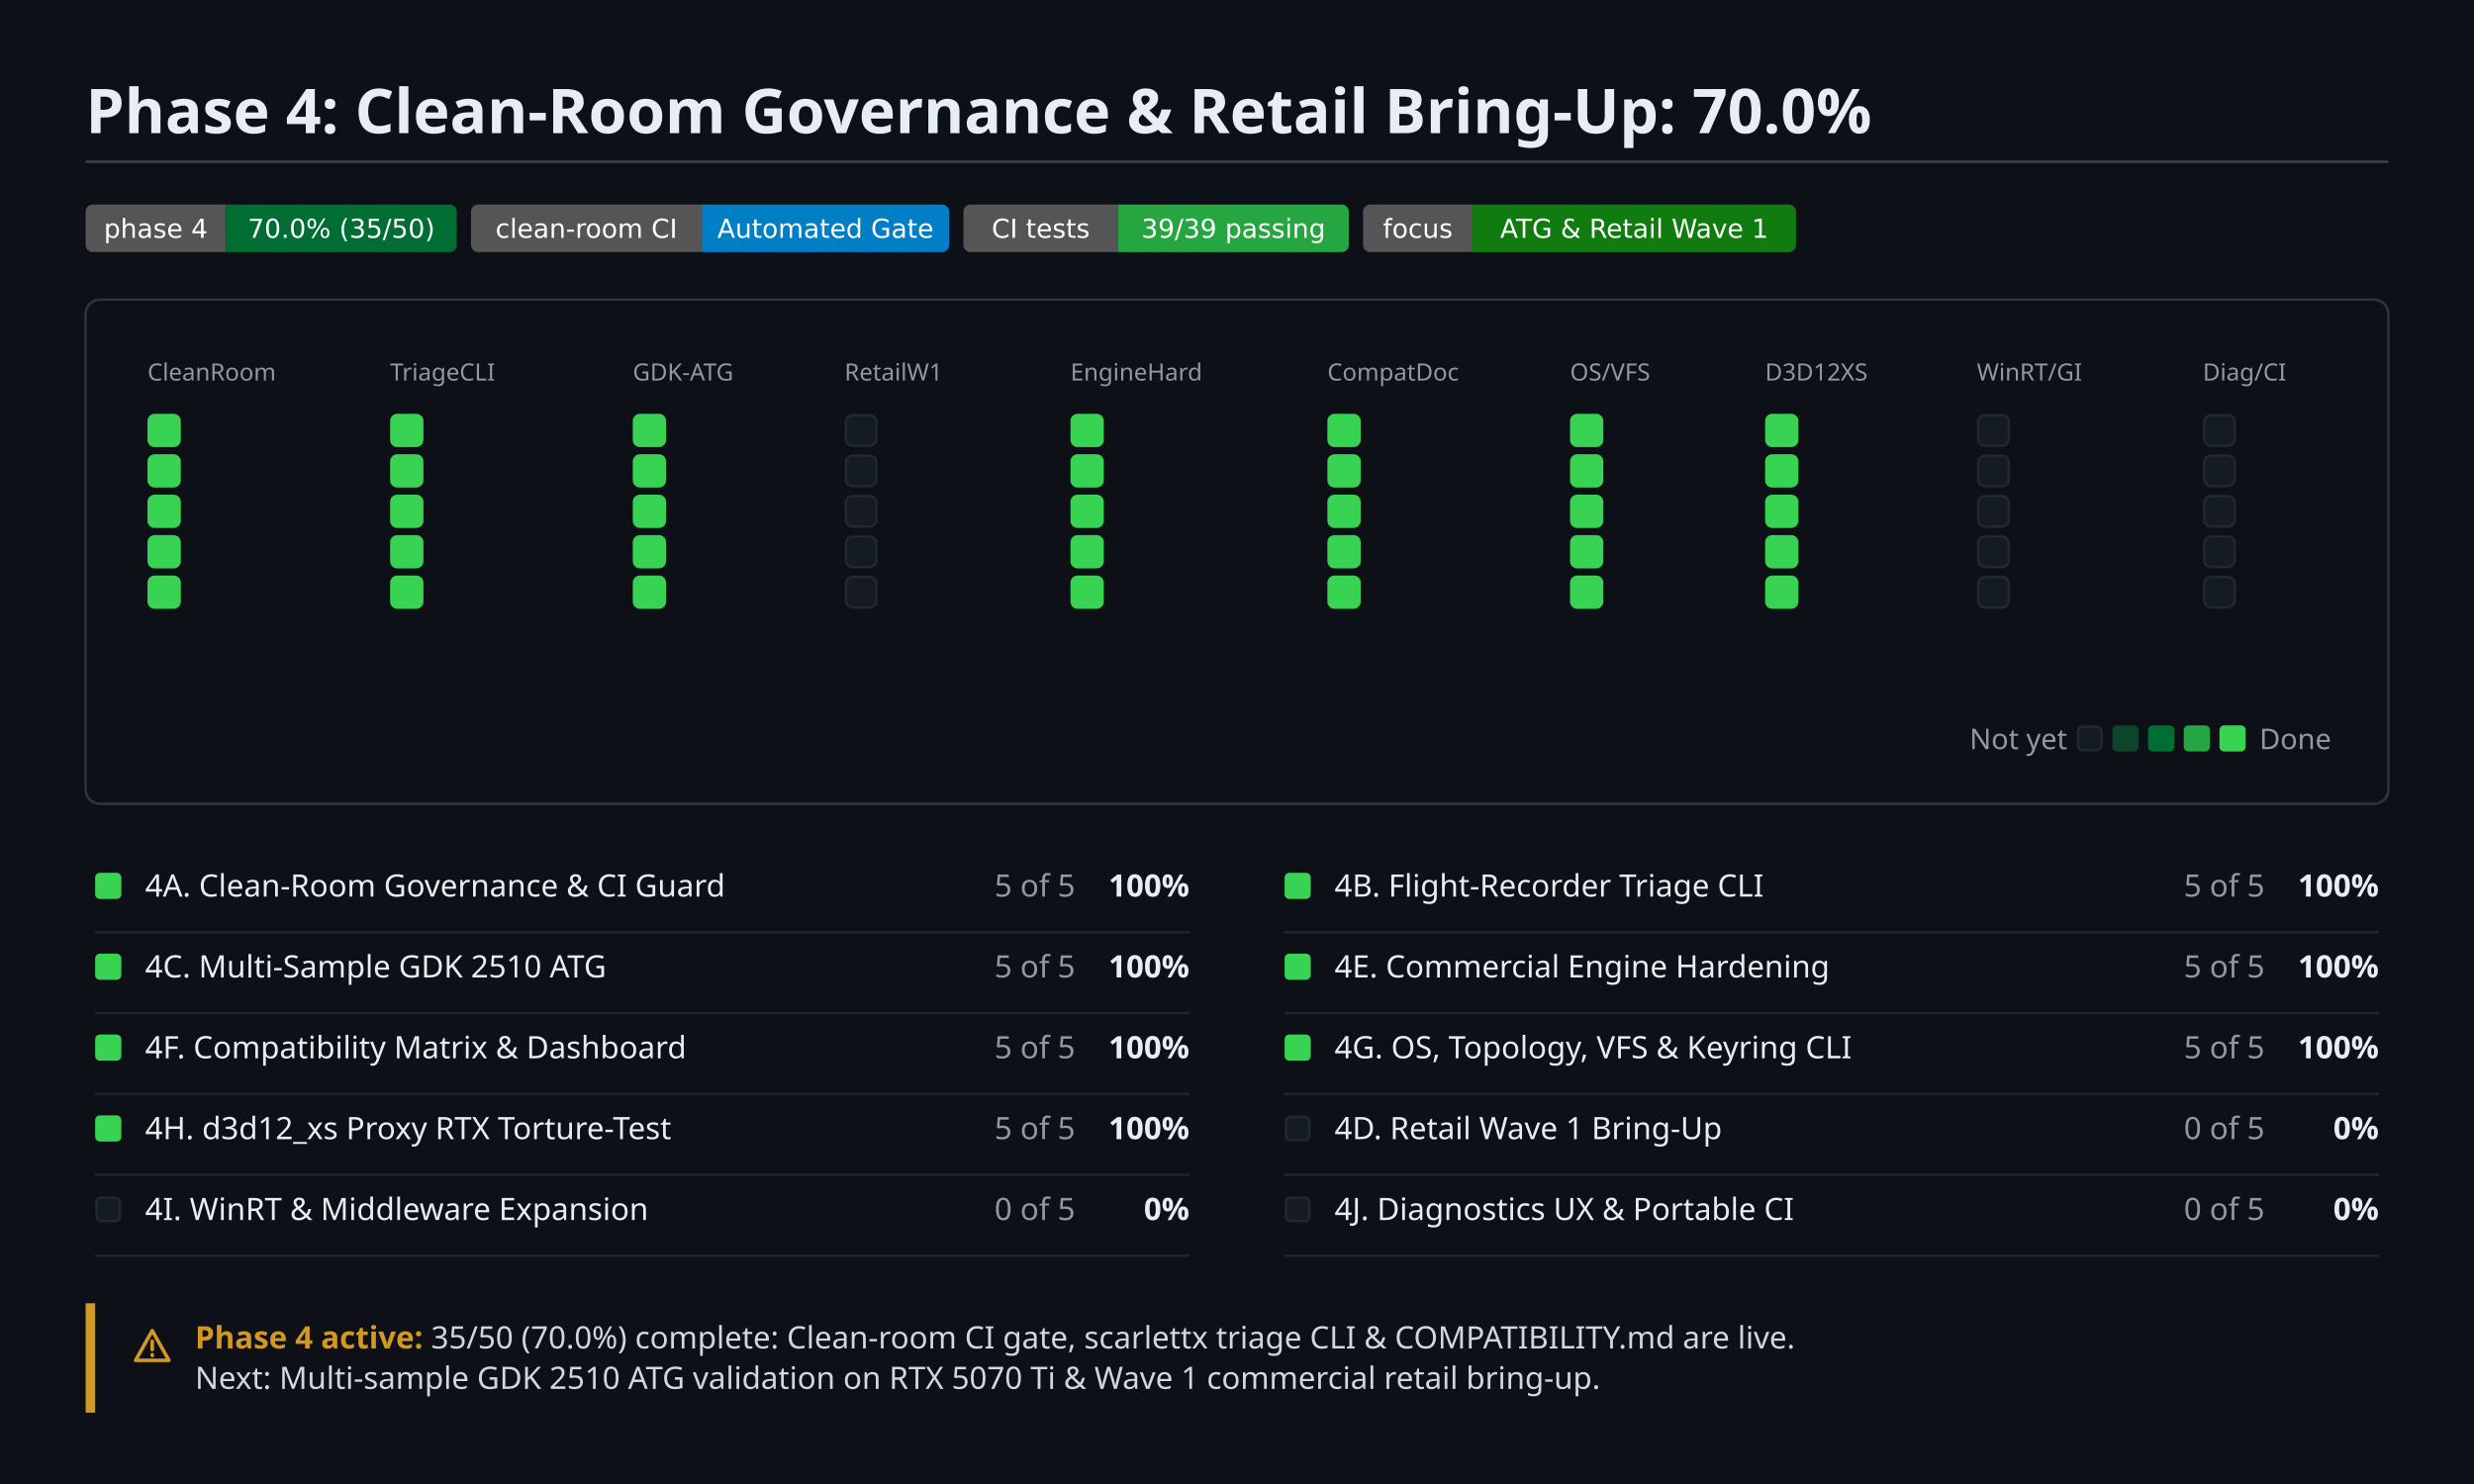
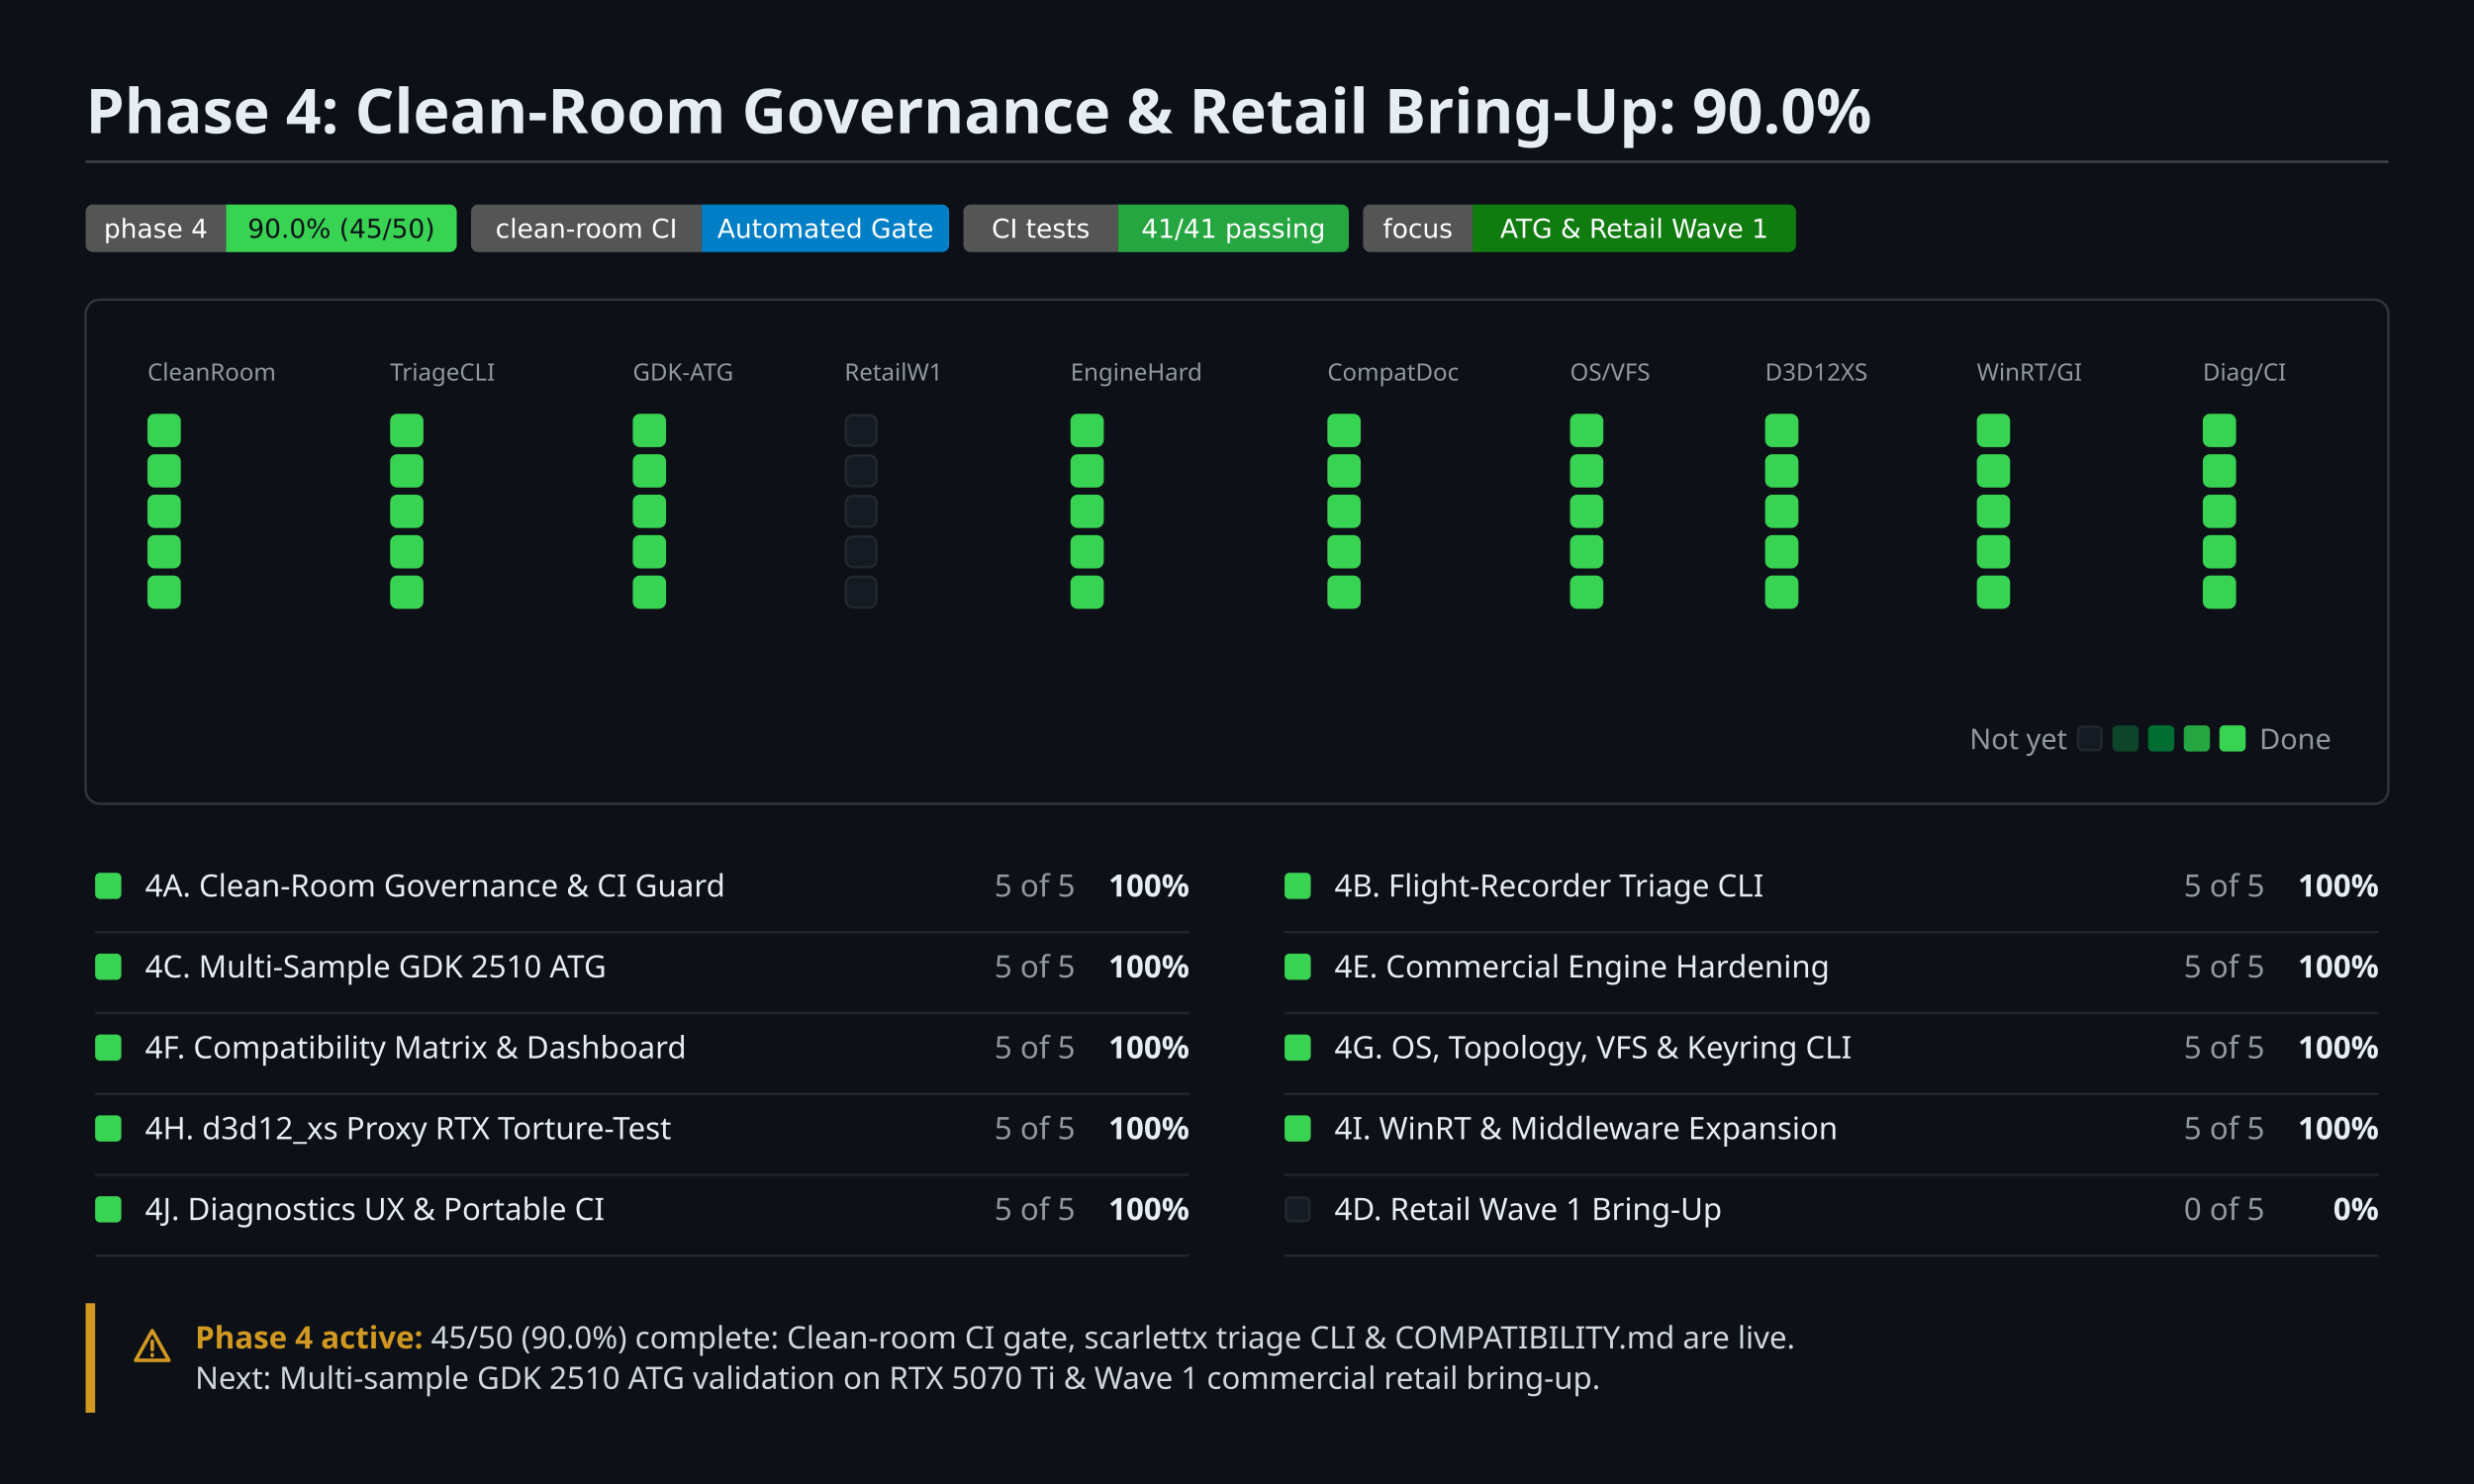
- <svg xmlns="http://www.w3.org/2000/svg" width="1040" height="624" viewBox="0 0 1040 624" role="img" aria-label="Phase 4: Clean-Room Governance &amp; Retail Bring-Up: 70.0%">
+ <svg xmlns="http://www.w3.org/2000/svg" width="1040" height="624" viewBox="0 0 1040 624" role="img" aria-label="Phase 4: Clean-Room Governance &amp; Retail Bring-Up: 90.0%">
  <style>
    text { font-family: 'Mona Sans', -apple-system, 'Segoe UI', 'Noto Sans', Helvetica, Arial, sans-serif; }
    .h2 { font-size: 26px; font-weight: 600; fill: #e6edf3; }
    .badge-txt { font-family: Verdana, 'DejaVu Sans', Geneva, sans-serif; font-size: 11px; fill: #ffffff; }
    .badge-txt-dark { font-family: Verdana, 'DejaVu Sans', Geneva, sans-serif; font-size: 11px; fill: #0d1117; }
    .g-label { font-size: 10px; fill: #9198a1; }
    .legend-txt { font-size: 12px; fill: #9198a1; }
    .r-name { font-size: 13px; fill: #e6edf3; }
    .r-count { font-size: 13px; fill: #9198a1; font-variant-numeric: tabular-nums; }
    .r-pct { font-size: 13px; font-weight: 600; fill: #e6edf3; font-variant-numeric: tabular-nums; }
    .callout-txt { font-size: 13px; fill: #d1d7e0; }
    .callout-lead { font-size: 13px; font-weight: 600; fill: #d29922; }
  </style>
  <rect width="1040" height="624" fill="#0d1117" />
-   <text class="h2" x="36" y="56">Phase 4: Clean-Room Governance &amp; Retail Bring-Up: 70.0%</text>
+   <text class="h2" x="36" y="56">Phase 4: Clean-Room Governance &amp; Retail Bring-Up: 90.0%</text>
  <line x1="36" y1="68" x2="1004" y2="68" stroke="#3d444d" stroke-width="1" />
  <clipPath id="bclip0">
    <rect x="36" y="86" width="156" height="20" rx="3" />
  </clipPath>
  <g clip-path="url(#bclip0)">
    <rect x="36" y="86" width="59" height="20" fill="#555555" />
-     <rect x="95" y="86" width="97" height="20" fill="#006d32" />
+     <rect x="95" y="86" width="97" height="20" fill="#39d353" />
    <text class="badge-txt" x="65.5" y="100" text-anchor="middle">phase 4</text>
-     <text class="badge-txt" x="143.5" y="100" text-anchor="middle">70.0% (35/50)</text>
+     <text class="badge-txt-dark" x="143.5" y="100" text-anchor="middle">90.0% (45/50)</text>
  </g>
  <clipPath id="bclip1">
    <rect x="198" y="86" width="201" height="20" rx="3" />
  </clipPath>
  <g clip-path="url(#bclip1)">
    <rect x="198" y="86" width="97" height="20" fill="#555555" />
    <rect x="295" y="86" width="104" height="20" fill="#007ec6" />
    <text class="badge-txt" x="246.5" y="100" text-anchor="middle">clean-room CI</text>
    <text class="badge-txt" x="347.0" y="100" text-anchor="middle">Automated Gate</text>
  </g>
  <clipPath id="bclip2">
    <rect x="405" y="86" width="162" height="20" rx="3" />
  </clipPath>
  <g clip-path="url(#bclip2)">
    <rect x="405" y="86" width="65" height="20" fill="#555555" />
    <rect x="470" y="86" width="97" height="20" fill="#26a641" />
    <text class="badge-txt" x="437.5" y="100" text-anchor="middle">CI tests</text>
-     <text class="badge-txt" x="518.5" y="100" text-anchor="middle">39/39 passing</text>
+     <text class="badge-txt" x="518.5" y="100" text-anchor="middle">41/41 passing</text>
  </g>
  <clipPath id="bclip3">
    <rect x="573" y="86" width="182" height="20" rx="3" />
  </clipPath>
  <g clip-path="url(#bclip3)">
    <rect x="573" y="86" width="46" height="20" fill="#555555" />
    <rect x="619" y="86" width="136" height="20" fill="#107c10" />
    <text class="badge-txt" x="596.0" y="100" text-anchor="middle">focus</text>
    <text class="badge-txt" x="687.0" y="100" text-anchor="middle">ATG &amp; Retail Wave 1</text>
  </g>
  <rect x="36" y="126" width="968" height="212" rx="6" fill="#0d1117" stroke="#30363d" stroke-width="1" />
  <text class="g-label" x="62.0" y="160">CleanRoom</text>
  <rect x="62.0" y="174.0" width="14" height="14" rx="3" fill="#39d353" />
  <rect x="62.0" y="191.0" width="14" height="14" rx="3" fill="#39d353" />
  <rect x="62.0" y="208.0" width="14" height="14" rx="3" fill="#39d353" />
  <rect x="62.0" y="225.0" width="14" height="14" rx="3" fill="#39d353" />
  <rect x="62.0" y="242.0" width="14" height="14" rx="3" fill="#39d353" />
  <text class="g-label" x="164.0" y="160">TriageCLI</text>
  <rect x="164.0" y="174.0" width="14" height="14" rx="3" fill="#39d353" />
  <rect x="164.0" y="191.0" width="14" height="14" rx="3" fill="#39d353" />
  <rect x="164.0" y="208.0" width="14" height="14" rx="3" fill="#39d353" />
  <rect x="164.0" y="225.0" width="14" height="14" rx="3" fill="#39d353" />
  <rect x="164.0" y="242.0" width="14" height="14" rx="3" fill="#39d353" />
  <text class="g-label" x="266.0" y="160">GDK-ATG</text>
  <rect x="266.0" y="174.0" width="14" height="14" rx="3" fill="#39d353" />
  <rect x="266.0" y="191.0" width="14" height="14" rx="3" fill="#39d353" />
  <rect x="266.0" y="208.0" width="14" height="14" rx="3" fill="#39d353" />
  <rect x="266.0" y="225.0" width="14" height="14" rx="3" fill="#39d353" />
  <rect x="266.0" y="242.0" width="14" height="14" rx="3" fill="#39d353" />
  <text class="g-label" x="355.0" y="160">RetailW1</text>
  <rect x="355.5" y="174.5" width="13" height="13" rx="3" fill="#151b23" stroke="rgba(240,246,252,0.08)" stroke-width="1" />
  <rect x="355.5" y="191.5" width="13" height="13" rx="3" fill="#151b23" stroke="rgba(240,246,252,0.08)" stroke-width="1" />
  <rect x="355.5" y="208.5" width="13" height="13" rx="3" fill="#151b23" stroke="rgba(240,246,252,0.08)" stroke-width="1" />
  <rect x="355.5" y="225.5" width="13" height="13" rx="3" fill="#151b23" stroke="rgba(240,246,252,0.08)" stroke-width="1" />
  <rect x="355.5" y="242.5" width="13" height="13" rx="3" fill="#151b23" stroke="rgba(240,246,252,0.08)" stroke-width="1" />
  <text class="g-label" x="450.0" y="160">EngineHard</text>
  <rect x="450.0" y="174.0" width="14" height="14" rx="3" fill="#39d353" />
  <rect x="450.0" y="191.0" width="14" height="14" rx="3" fill="#39d353" />
  <rect x="450.0" y="208.0" width="14" height="14" rx="3" fill="#39d353" />
  <rect x="450.0" y="225.0" width="14" height="14" rx="3" fill="#39d353" />
  <rect x="450.0" y="242.0" width="14" height="14" rx="3" fill="#39d353" />
  <text class="g-label" x="558.0" y="160">CompatDoc</text>
  <rect x="558.0" y="174.0" width="14" height="14" rx="3" fill="#39d353" />
  <rect x="558.0" y="191.0" width="14" height="14" rx="3" fill="#39d353" />
  <rect x="558.0" y="208.0" width="14" height="14" rx="3" fill="#39d353" />
  <rect x="558.0" y="225.0" width="14" height="14" rx="3" fill="#39d353" />
  <rect x="558.0" y="242.0" width="14" height="14" rx="3" fill="#39d353" />
  <text class="g-label" x="660.0" y="160">OS/VFS</text>
  <rect x="660.0" y="174.0" width="14" height="14" rx="3" fill="#39d353" />
  <rect x="660.0" y="191.0" width="14" height="14" rx="3" fill="#39d353" />
  <rect x="660.0" y="208.0" width="14" height="14" rx="3" fill="#39d353" />
  <rect x="660.0" y="225.0" width="14" height="14" rx="3" fill="#39d353" />
  <rect x="660.0" y="242.0" width="14" height="14" rx="3" fill="#39d353" />
  <text class="g-label" x="742.0" y="160">D3D12XS</text>
  <rect x="742.0" y="174.0" width="14" height="14" rx="3" fill="#39d353" />
  <rect x="742.0" y="191.0" width="14" height="14" rx="3" fill="#39d353" />
  <rect x="742.0" y="208.0" width="14" height="14" rx="3" fill="#39d353" />
  <rect x="742.0" y="225.0" width="14" height="14" rx="3" fill="#39d353" />
  <rect x="742.0" y="242.0" width="14" height="14" rx="3" fill="#39d353" />
  <text class="g-label" x="831.0" y="160">WinRT/GI</text>
-   <rect x="831.5" y="174.5" width="13" height="13" rx="3" fill="#151b23" stroke="rgba(240,246,252,0.08)" stroke-width="1" />
-   <rect x="831.5" y="191.5" width="13" height="13" rx="3" fill="#151b23" stroke="rgba(240,246,252,0.08)" stroke-width="1" />
-   <rect x="831.5" y="208.5" width="13" height="13" rx="3" fill="#151b23" stroke="rgba(240,246,252,0.08)" stroke-width="1" />
-   <rect x="831.5" y="225.5" width="13" height="13" rx="3" fill="#151b23" stroke="rgba(240,246,252,0.08)" stroke-width="1" />
-   <rect x="831.5" y="242.5" width="13" height="13" rx="3" fill="#151b23" stroke="rgba(240,246,252,0.08)" stroke-width="1" />
+   <rect x="831.0" y="174.0" width="14" height="14" rx="3" fill="#39d353" />
+   <rect x="831.0" y="191.0" width="14" height="14" rx="3" fill="#39d353" />
+   <rect x="831.0" y="208.0" width="14" height="14" rx="3" fill="#39d353" />
+   <rect x="831.0" y="225.0" width="14" height="14" rx="3" fill="#39d353" />
+   <rect x="831.0" y="242.0" width="14" height="14" rx="3" fill="#39d353" />
  <text class="g-label" x="926.0" y="160">Diag/CI</text>
-   <rect x="926.5" y="174.5" width="13" height="13" rx="3" fill="#151b23" stroke="rgba(240,246,252,0.08)" stroke-width="1" />
-   <rect x="926.5" y="191.5" width="13" height="13" rx="3" fill="#151b23" stroke="rgba(240,246,252,0.08)" stroke-width="1" />
-   <rect x="926.5" y="208.5" width="13" height="13" rx="3" fill="#151b23" stroke="rgba(240,246,252,0.08)" stroke-width="1" />
-   <rect x="926.5" y="225.5" width="13" height="13" rx="3" fill="#151b23" stroke="rgba(240,246,252,0.08)" stroke-width="1" />
-   <rect x="926.5" y="242.5" width="13" height="13" rx="3" fill="#151b23" stroke="rgba(240,246,252,0.08)" stroke-width="1" />
+   <rect x="926.0" y="174.0" width="14" height="14" rx="3" fill="#39d353" />
+   <rect x="926.0" y="191.0" width="14" height="14" rx="3" fill="#39d353" />
+   <rect x="926.0" y="208.0" width="14" height="14" rx="3" fill="#39d353" />
+   <rect x="926.0" y="225.0" width="14" height="14" rx="3" fill="#39d353" />
+   <rect x="926.0" y="242.0" width="14" height="14" rx="3" fill="#39d353" />
  <text class="legend-txt" x="980" y="315" text-anchor="end">Done</text>
  <rect x="933.0" y="305.0" width="11" height="11" rx="2" fill="#39d353" />
  <rect x="918.0" y="305.0" width="11" height="11" rx="2" fill="#26a641" />
  <rect x="903.0" y="305.0" width="11" height="11" rx="2" fill="#006d32" />
  <rect x="888.0" y="305.0" width="11" height="11" rx="2" fill="#0e4429" />
  <rect x="873.5" y="305.5" width="10" height="10" rx="2" fill="#151b23" stroke="rgba(240,246,252,0.08)" stroke-width="1" />
  <text class="legend-txt" x="869" y="315" text-anchor="end">Not yet</text>
  <rect x="40.0" y="367.0" width="11" height="11" rx="2" fill="#39d353" />
  <text class="r-name" x="61.0" y="377">4A. Clean-Room Governance &amp; CI Guard</text>
  <text class="r-count" x="452.0" y="377" text-anchor="end">5 of 5</text>
  <text class="r-pct" x="500.0" y="377" text-anchor="end">100%</text>
  <line x1="40.0" y1="392" x2="500.0" y2="392" stroke="#21262d" stroke-width="1" />
  <rect x="540.0" y="367.0" width="11" height="11" rx="2" fill="#39d353" />
  <text class="r-name" x="561.0" y="377">4B. Flight-Recorder Triage CLI</text>
  <text class="r-count" x="952.0" y="377" text-anchor="end">5 of 5</text>
  <text class="r-pct" x="1000.0" y="377" text-anchor="end">100%</text>
  <line x1="540.0" y1="392" x2="1000.0" y2="392" stroke="#21262d" stroke-width="1" />
  <rect x="40.0" y="401.0" width="11" height="11" rx="2" fill="#39d353" />
  <text class="r-name" x="61.0" y="411">4C. Multi-Sample GDK 2510 ATG</text>
  <text class="r-count" x="452.0" y="411" text-anchor="end">5 of 5</text>
  <text class="r-pct" x="500.0" y="411" text-anchor="end">100%</text>
  <line x1="40.0" y1="426" x2="500.0" y2="426" stroke="#21262d" stroke-width="1" />
  <rect x="540.0" y="401.0" width="11" height="11" rx="2" fill="#39d353" />
  <text class="r-name" x="561.0" y="411">4E. Commercial Engine Hardening</text>
  <text class="r-count" x="952.0" y="411" text-anchor="end">5 of 5</text>
  <text class="r-pct" x="1000.0" y="411" text-anchor="end">100%</text>
  <line x1="540.0" y1="426" x2="1000.0" y2="426" stroke="#21262d" stroke-width="1" />
  <rect x="40.0" y="435.0" width="11" height="11" rx="2" fill="#39d353" />
  <text class="r-name" x="61.0" y="445">4F. Compatibility Matrix &amp; Dashboard</text>
  <text class="r-count" x="452.0" y="445" text-anchor="end">5 of 5</text>
  <text class="r-pct" x="500.0" y="445" text-anchor="end">100%</text>
  <line x1="40.0" y1="460" x2="500.0" y2="460" stroke="#21262d" stroke-width="1" />
  <rect x="540.0" y="435.0" width="11" height="11" rx="2" fill="#39d353" />
  <text class="r-name" x="561.0" y="445">4G. OS, Topology, VFS &amp; Keyring CLI</text>
  <text class="r-count" x="952.0" y="445" text-anchor="end">5 of 5</text>
  <text class="r-pct" x="1000.0" y="445" text-anchor="end">100%</text>
  <line x1="540.0" y1="460" x2="1000.0" y2="460" stroke="#21262d" stroke-width="1" />
  <rect x="40.0" y="469.0" width="11" height="11" rx="2" fill="#39d353" />
  <text class="r-name" x="61.0" y="479">4H. d3d12_xs Proxy RTX Torture-Test</text>
  <text class="r-count" x="452.0" y="479" text-anchor="end">5 of 5</text>
  <text class="r-pct" x="500.0" y="479" text-anchor="end">100%</text>
  <line x1="40.0" y1="494" x2="500.0" y2="494" stroke="#21262d" stroke-width="1" />
-   <rect x="540.5" y="469.5" width="10" height="10" rx="2" fill="#151b23" stroke="rgba(240,246,252,0.08)" stroke-width="1" />
-   <text class="r-name" x="561.0" y="479">4D. Retail Wave 1 Bring-Up</text>
-   <text class="r-count" x="952.0" y="479" text-anchor="end">0 of 5</text>
-   <text class="r-pct" x="1000.0" y="479" text-anchor="end">0%</text>
+   <rect x="540.0" y="469.0" width="11" height="11" rx="2" fill="#39d353" />
+   <text class="r-name" x="561.0" y="479">4I. WinRT &amp; Middleware Expansion</text>
+   <text class="r-count" x="952.0" y="479" text-anchor="end">5 of 5</text>
+   <text class="r-pct" x="1000.0" y="479" text-anchor="end">100%</text>
  <line x1="540.0" y1="494" x2="1000.0" y2="494" stroke="#21262d" stroke-width="1" />
-   <rect x="40.5" y="503.5" width="10" height="10" rx="2" fill="#151b23" stroke="rgba(240,246,252,0.08)" stroke-width="1" />
-   <text class="r-name" x="61.0" y="513">4I. WinRT &amp; Middleware Expansion</text>
-   <text class="r-count" x="452.0" y="513" text-anchor="end">0 of 5</text>
-   <text class="r-pct" x="500.0" y="513" text-anchor="end">0%</text>
+   <rect x="40.0" y="503.0" width="11" height="11" rx="2" fill="#39d353" />
+   <text class="r-name" x="61.0" y="513">4J. Diagnostics UX &amp; Portable CI</text>
+   <text class="r-count" x="452.0" y="513" text-anchor="end">5 of 5</text>
+   <text class="r-pct" x="500.0" y="513" text-anchor="end">100%</text>
  <line x1="40.0" y1="528" x2="500.0" y2="528" stroke="#21262d" stroke-width="1" />
  <rect x="540.5" y="503.5" width="10" height="10" rx="2" fill="#151b23" stroke="rgba(240,246,252,0.08)" stroke-width="1" />
-   <text class="r-name" x="561.0" y="513">4J. Diagnostics UX &amp; Portable CI</text>
+   <text class="r-name" x="561.0" y="513">4D. Retail Wave 1 Bring-Up</text>
  <text class="r-count" x="952.0" y="513" text-anchor="end">0 of 5</text>
  <text class="r-pct" x="1000.0" y="513" text-anchor="end">0%</text>
  <line x1="540.0" y1="528" x2="1000.0" y2="528" stroke="#21262d" stroke-width="1" />
  <rect x="36" y="548" width="4" height="46" fill="#d29922" />
  <g transform="translate(56,558)">
    <path d="M8 1.5 15 14H1z" fill="none" stroke="#d29922" stroke-width="1.5" stroke-linejoin="round" />
    <path d="M8 6v3.5M8 11.6v.4" stroke="#d29922" stroke-width="1.5" stroke-linecap="round" />
  </g>
  <text class="callout-txt" x="82" y="567">
-     <tspan class="callout-lead">Phase 4 active:</tspan> 35/50 (70.0%) complete: Clean-room CI gate, scarlettx triage CLI &amp; COMPATIBILITY.md are live.</text>
+     <tspan class="callout-lead">Phase 4 active:</tspan> 45/50 (90.0%) complete: Clean-room CI gate, scarlettx triage CLI &amp; COMPATIBILITY.md are live.</text>
  <text class="callout-txt" x="82" y="584">Next: Multi-sample GDK 2510 ATG validation on RTX 5070 Ti &amp; Wave 1 commercial retail bring-up.</text>
</svg>
